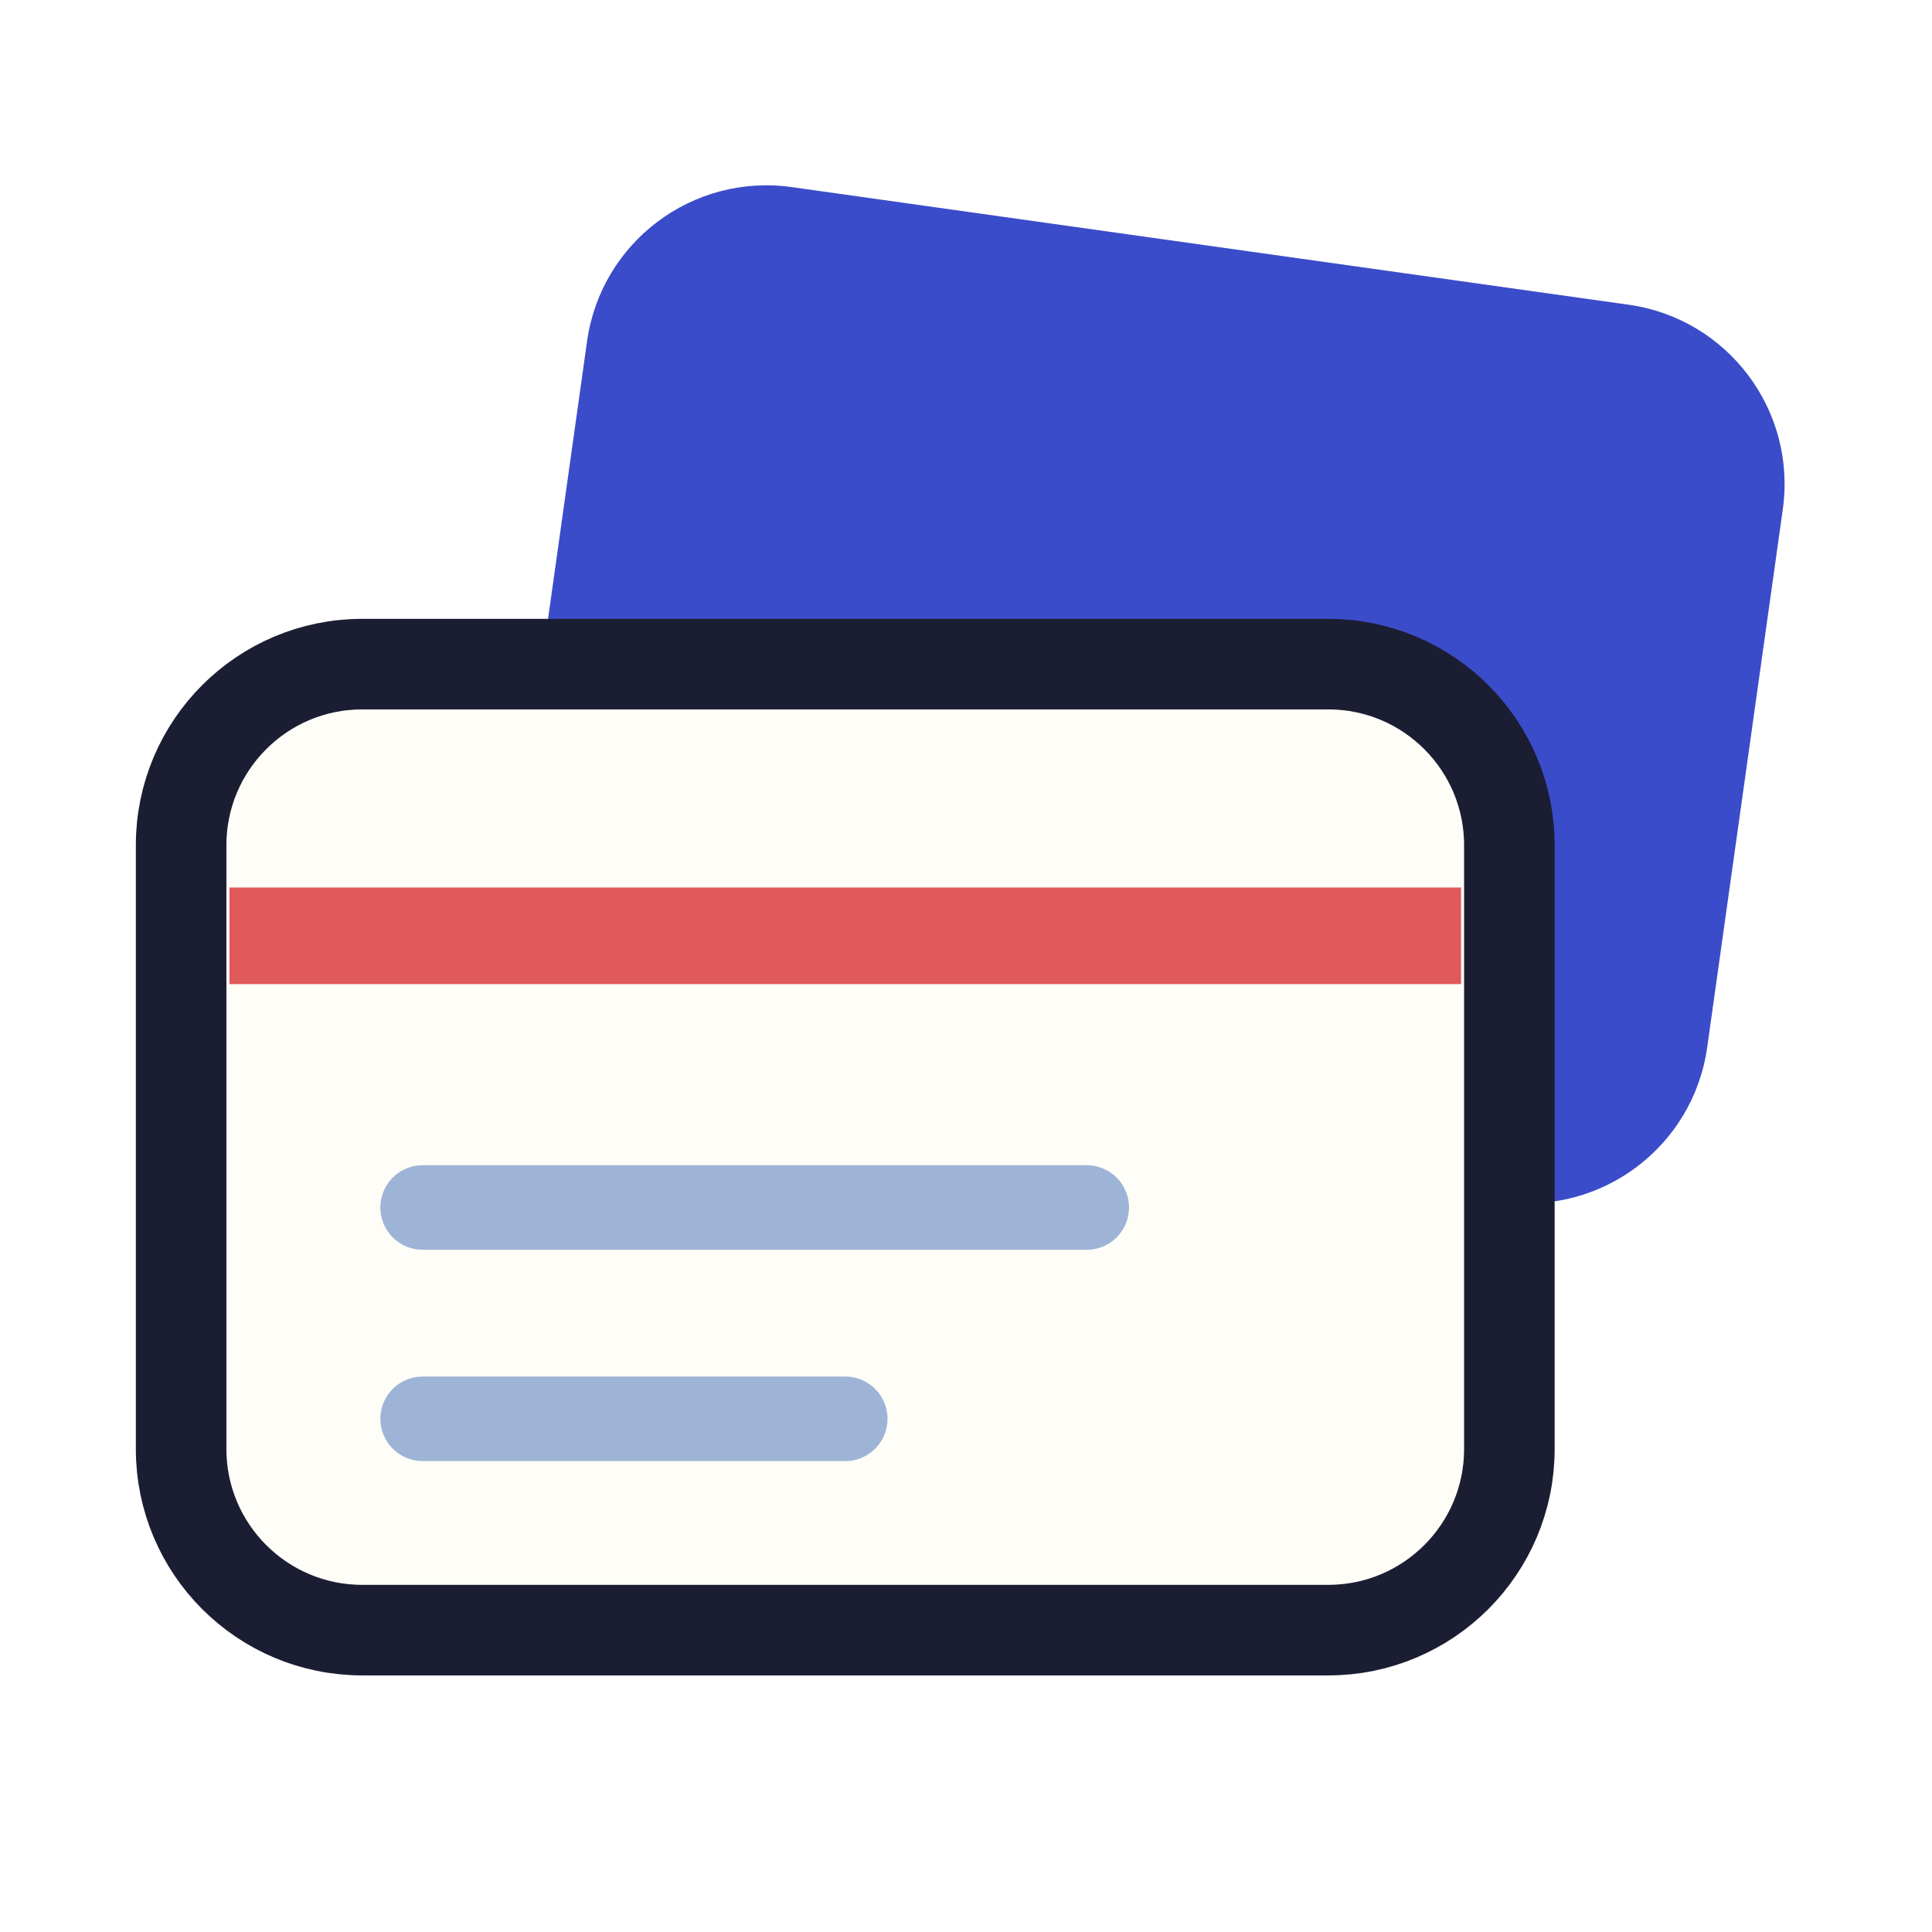
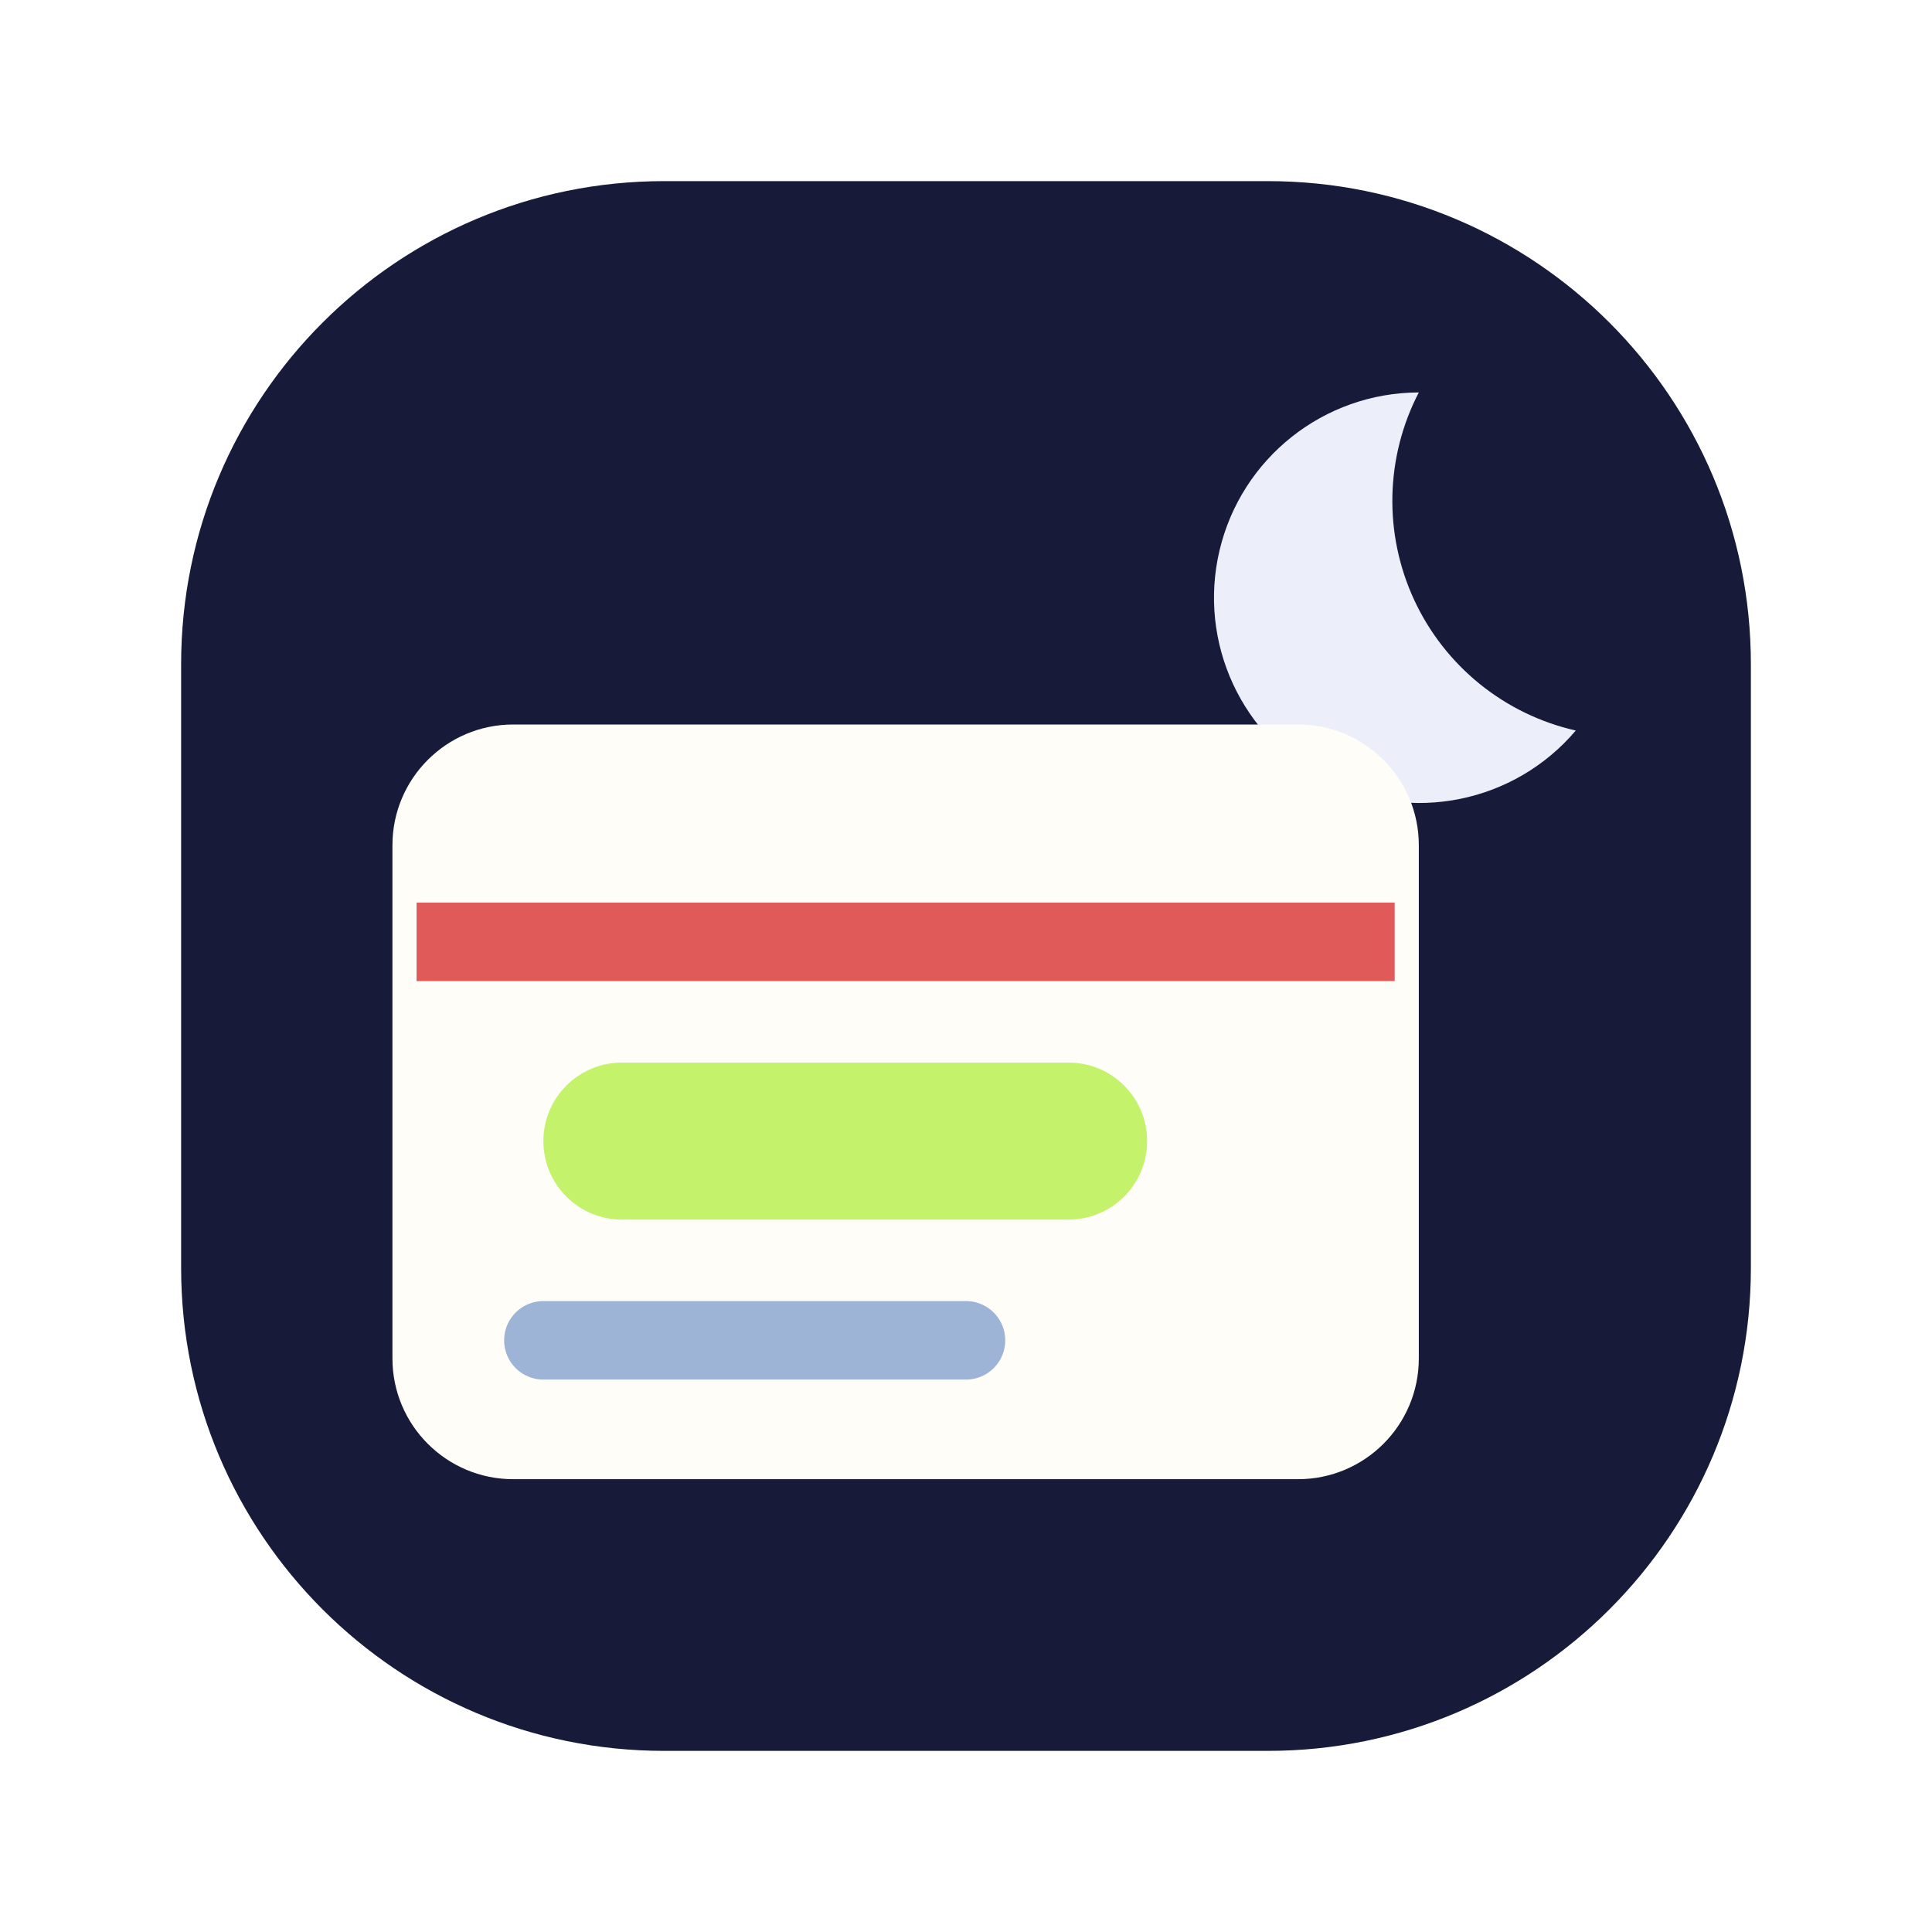
<svg xmlns="http://www.w3.org/2000/svg" viewBox="0 0 32 32">
-   <rect x="9" y="4" width="20" height="15" rx="3" fill="#3b4cca" transform="rotate(8 19 11.5)" />
-   <rect x="3" y="11" width="22" height="16" rx="3" fill="#fffdf7" stroke="#1b1e33" stroke-width="1.5" />
-   <path d="M3.8 15.5h20.4" stroke="#e05a5a" stroke-width="1.6" />
-   <path d="M7 20h11M7 23.5h7" stroke="#9db4d6" stroke-width="1.4" stroke-linecap="round" />
+   <rect x="3" y="3" width="26" height="26" rx="8" fill="#171a38" />
+   <path d="M23.5 6.5a3.4 3.4 0 1 0 2.6 5.6 3.9 3.9 0 0 1-2.6-5.6Z" fill="#eceefa" />
+   <rect x="6.5" y="12" width="17" height="12.5" rx="2" fill="#fffdf7" />
+   <path d="M6.9 15.6h16.2" stroke="#e05a5a" stroke-width="1.3" />
+   <rect x="9" y="17.6" width="10" height="2.6" rx="1.3" fill="#c4f26a" />
+   <path d="M9 22.2h7" stroke="#9db4d6" stroke-width="1.3" stroke-linecap="round" />
</svg>
